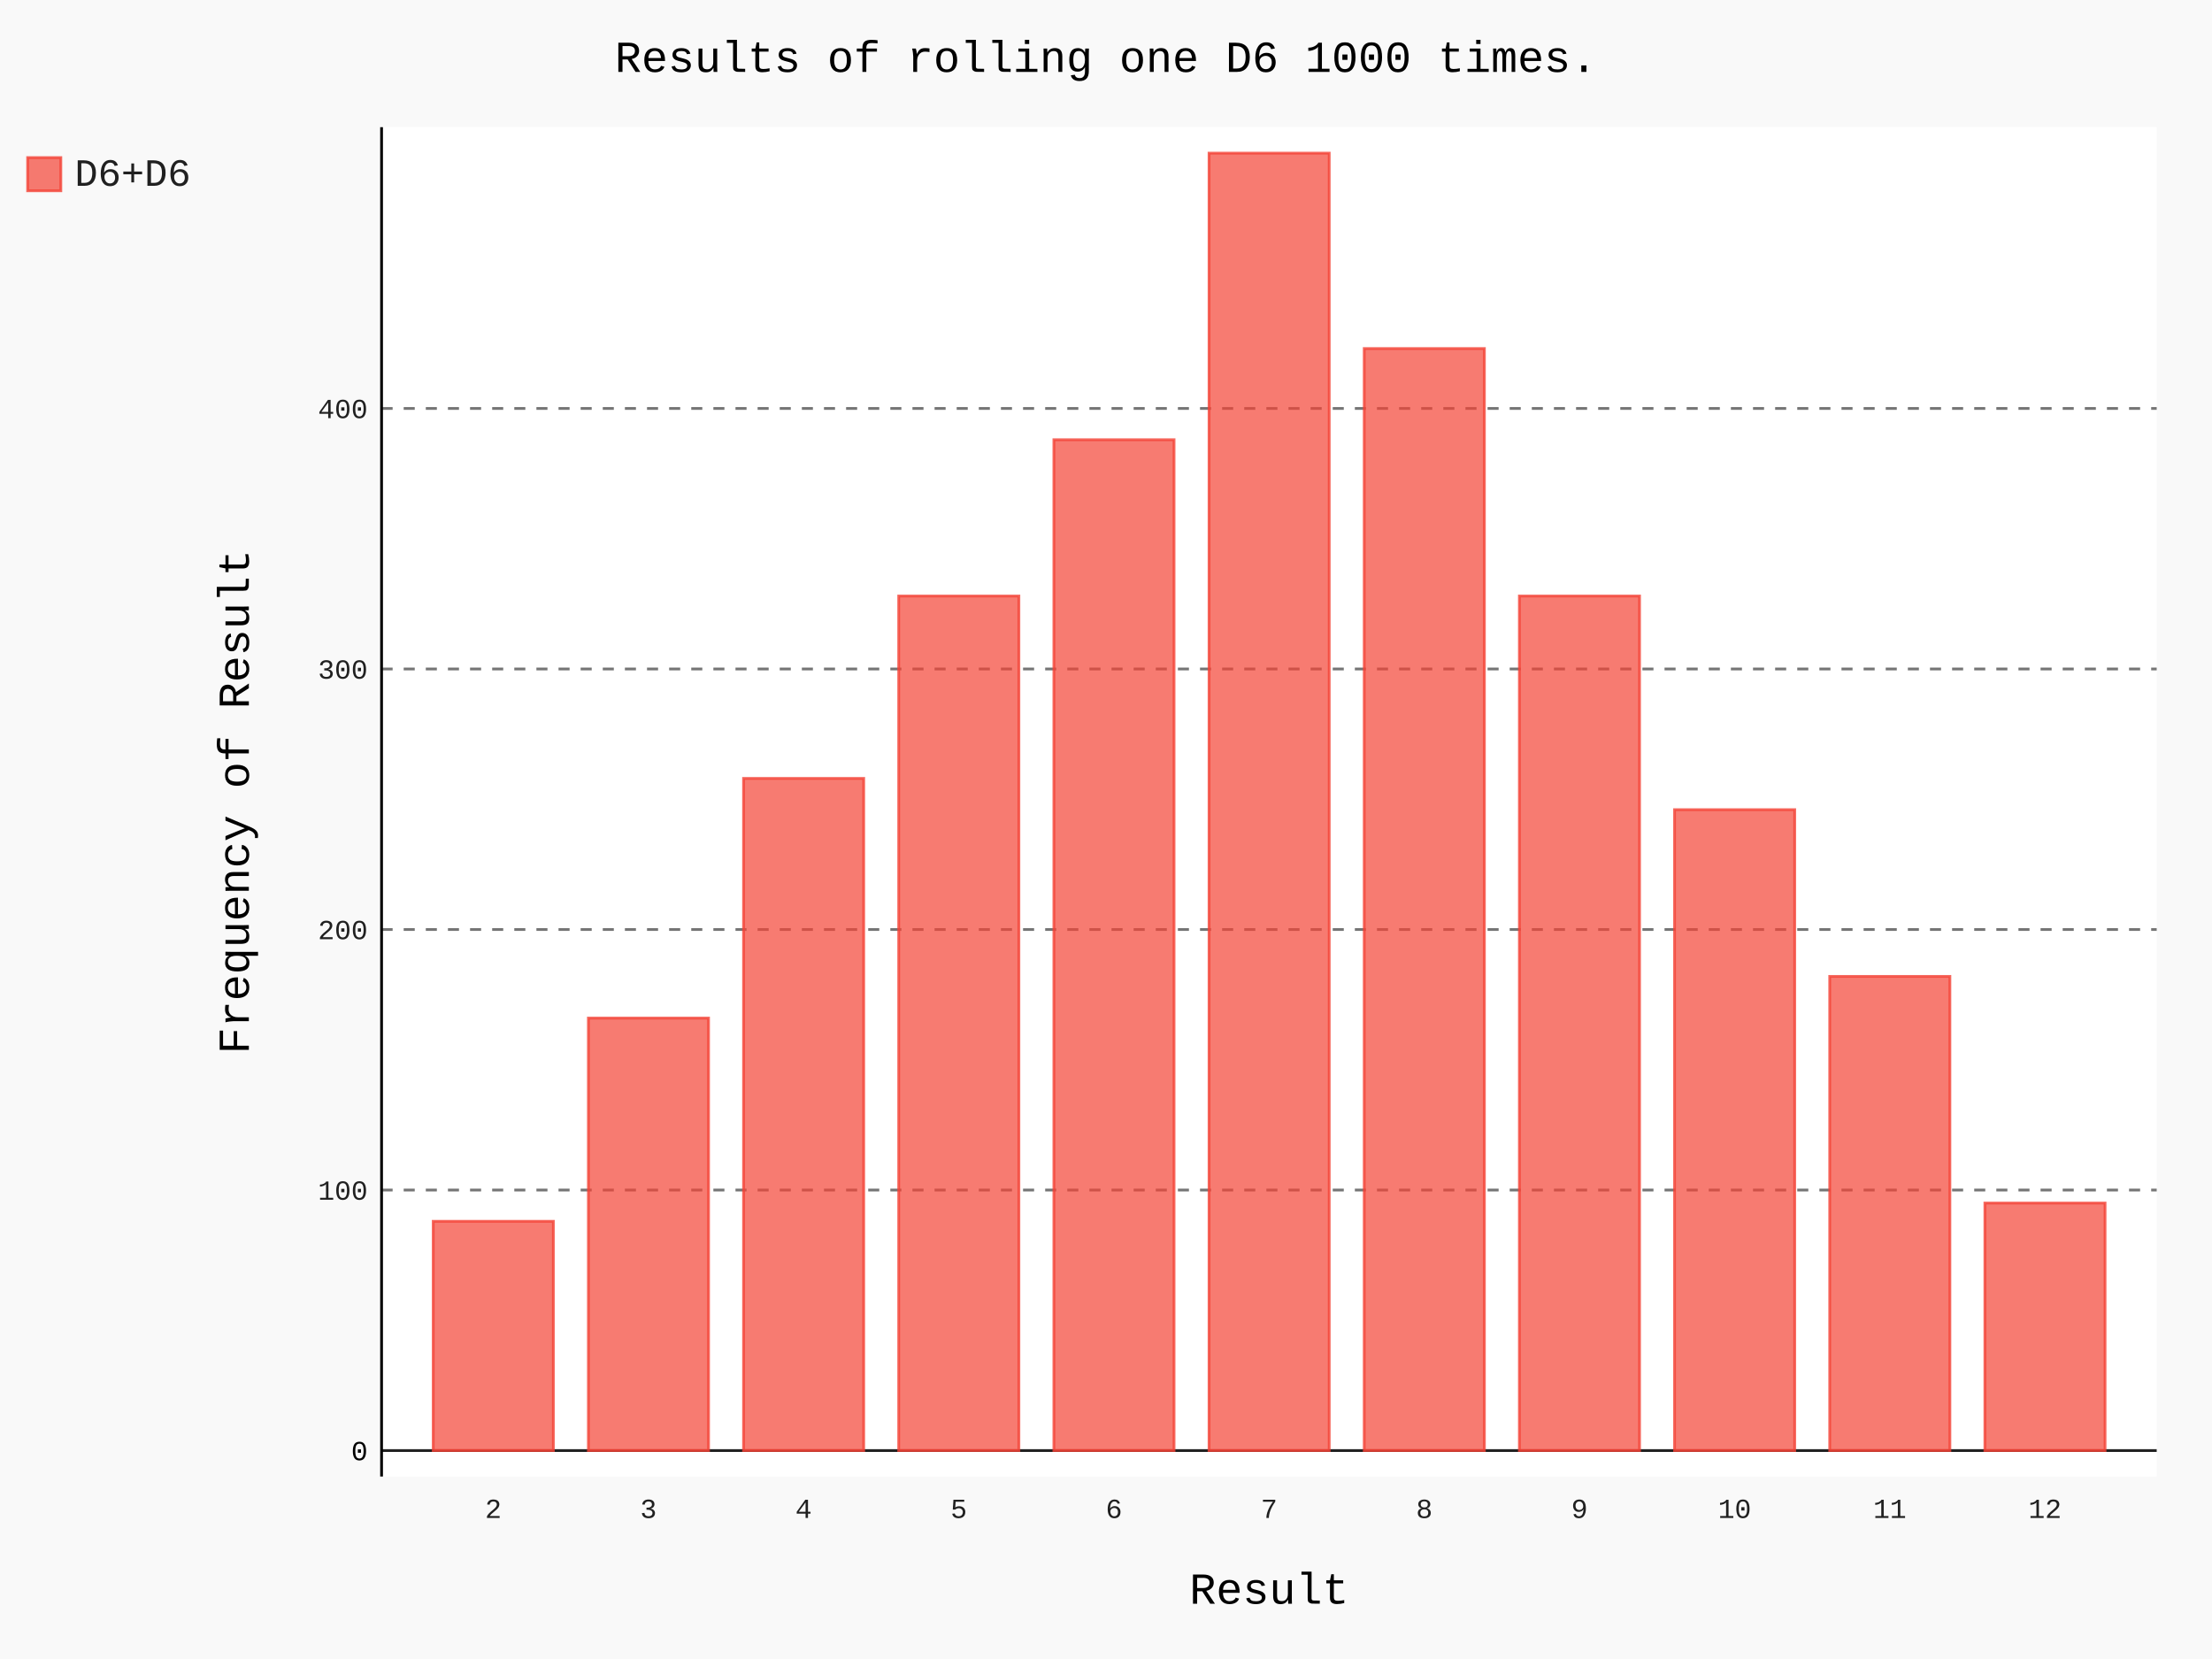
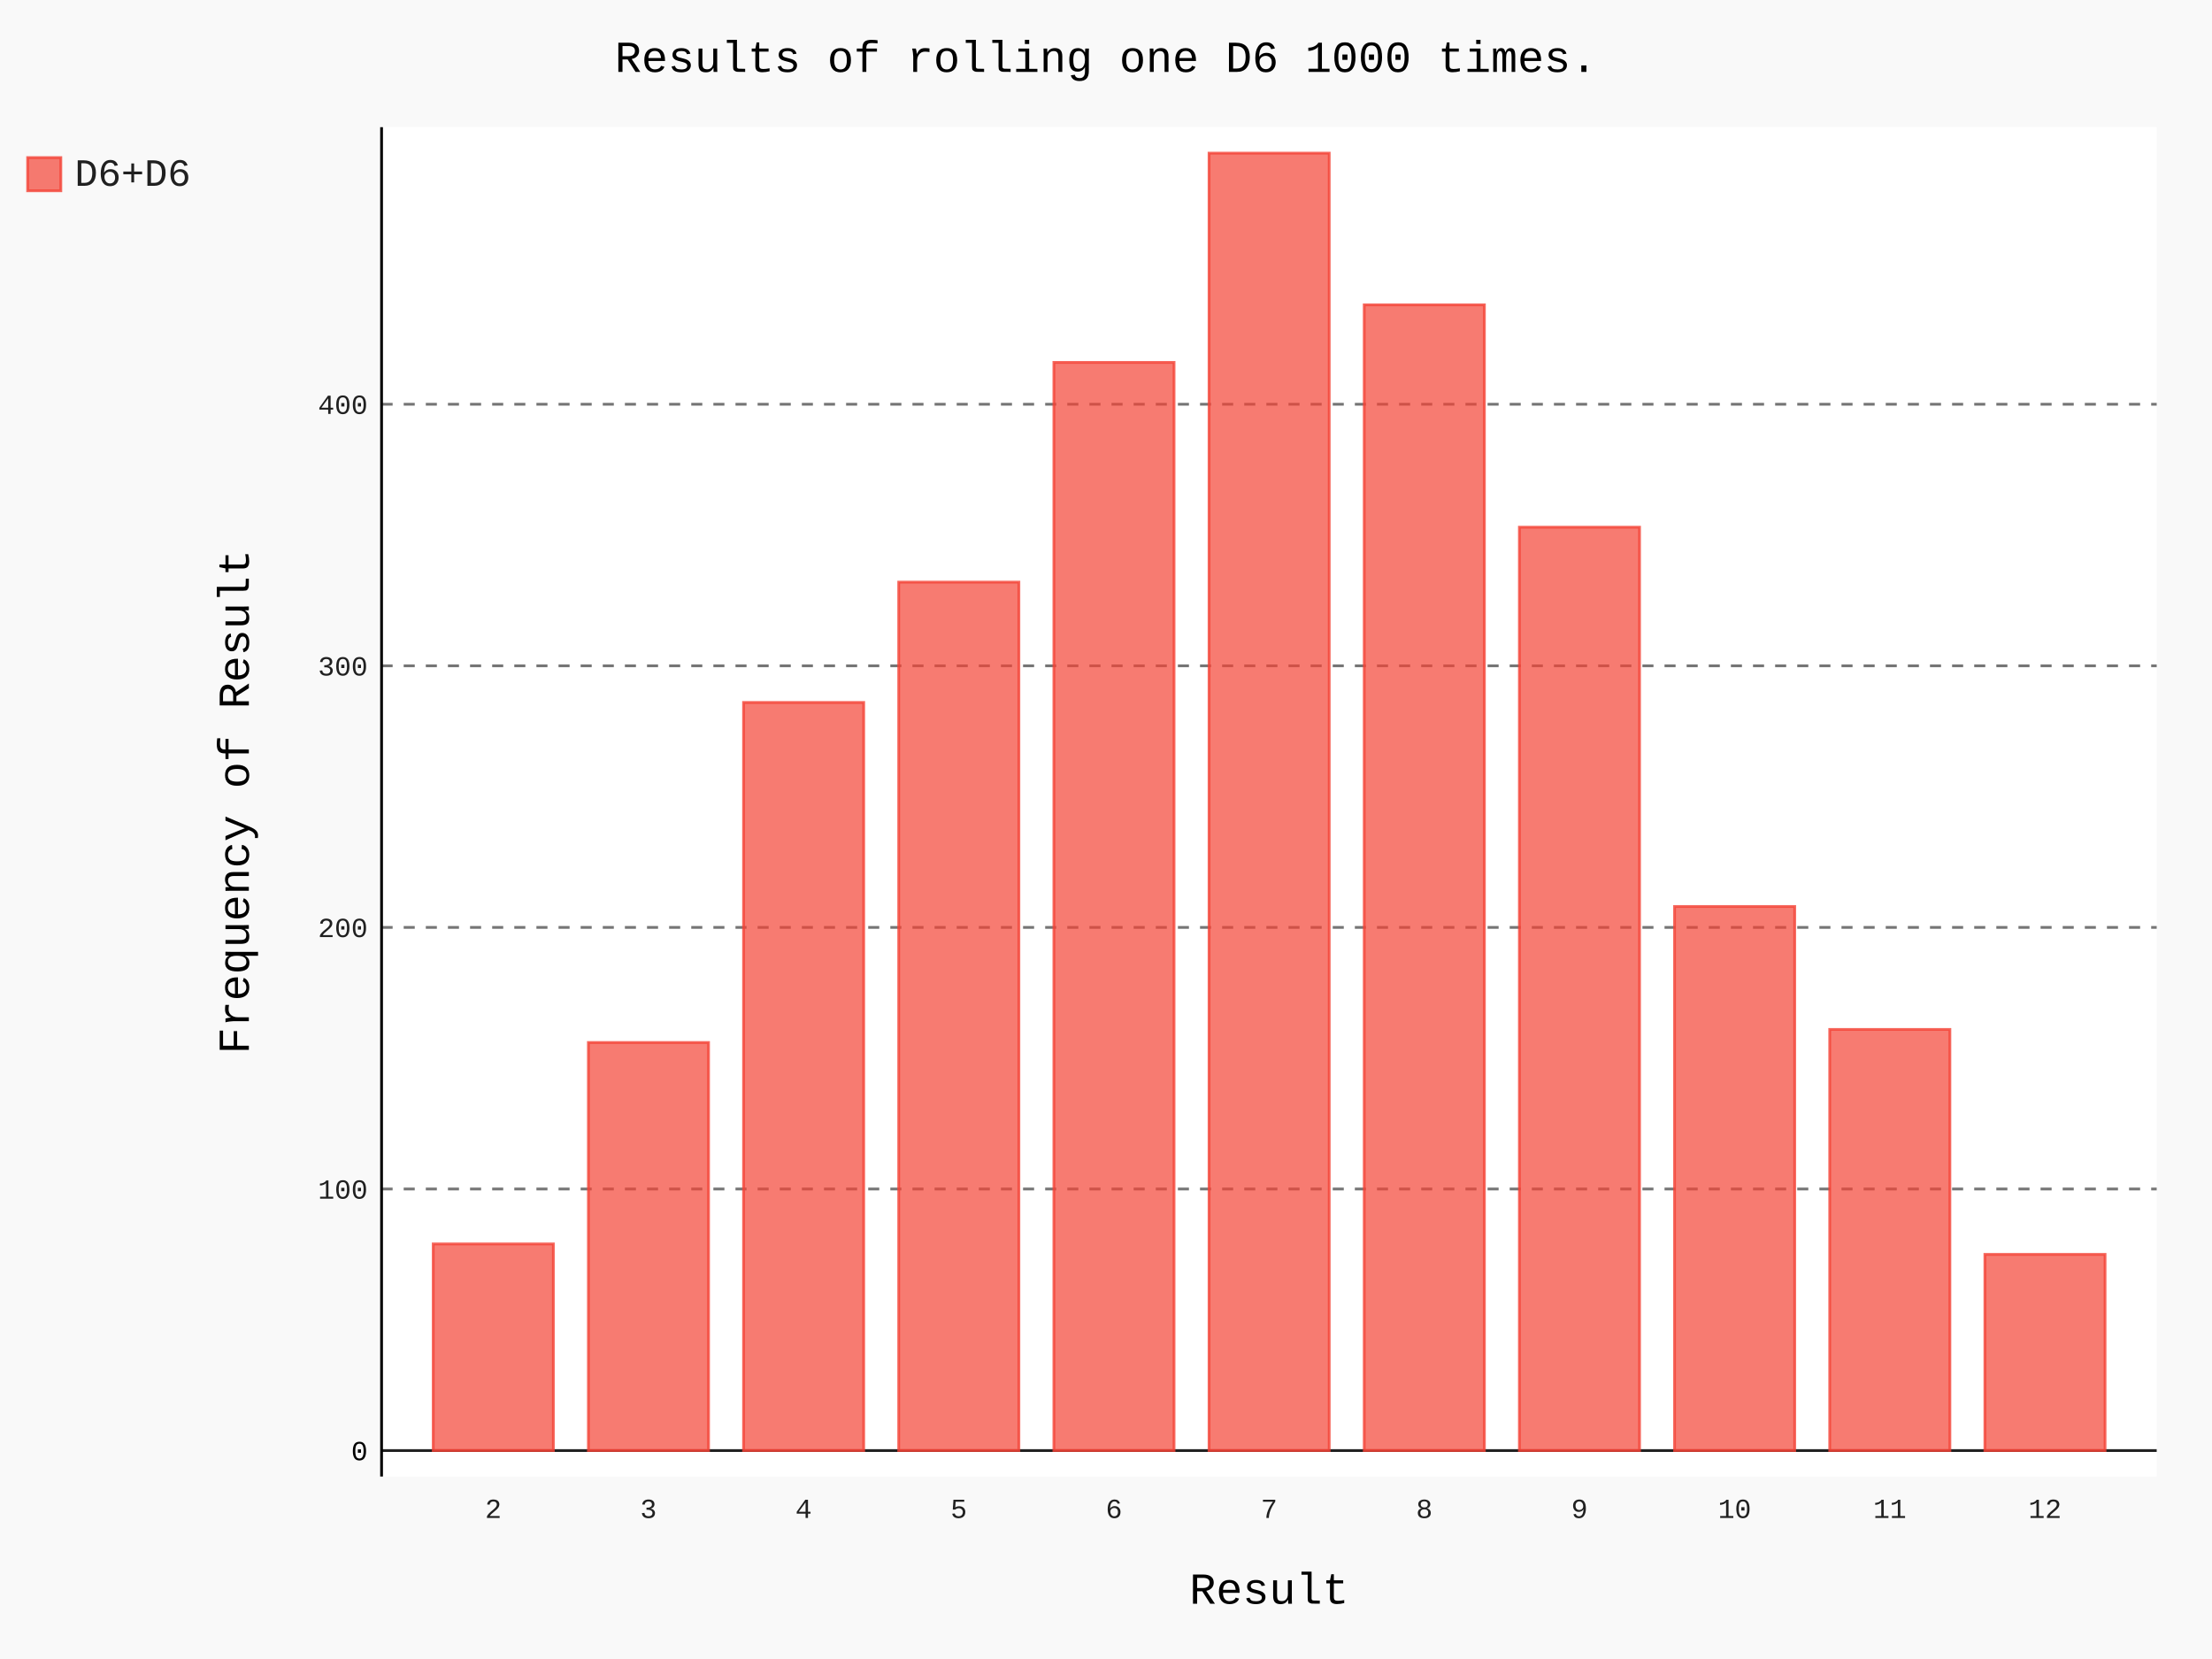
- <svg xmlns="http://www.w3.org/2000/svg" class="pygal-chart" id="chart-57ce89e9-d53b-4051-9409-a7775ea0707c" viewBox="0 0 800 600">
+ <svg xmlns="http://www.w3.org/2000/svg" id="chart-9529925c-f7e0-4c82-a0bf-998136440c5f" class="pygal-chart" viewBox="0 0 800 600">
  <defs>
-     <style type="text/css">#chart-57ce89e9-d53b-4051-9409-a7775ea0707c{-webkit-user-select:none;-webkit-font-smoothing:antialiased;font-family:Consolas,"Liberation Mono",Menlo,Courier,monospace}#chart-57ce89e9-d53b-4051-9409-a7775ea0707c .title{font-family:Consolas,"Liberation Mono",Menlo,Courier,monospace;font-size:16px}#chart-57ce89e9-d53b-4051-9409-a7775ea0707c .legends .legend text{font-family:Consolas,"Liberation Mono",Menlo,Courier,monospace;font-size:14px}#chart-57ce89e9-d53b-4051-9409-a7775ea0707c .axis text{font-family:Consolas,"Liberation Mono",Menlo,Courier,monospace;font-size:10px}#chart-57ce89e9-d53b-4051-9409-a7775ea0707c .axis text.major{font-family:Consolas,"Liberation Mono",Menlo,Courier,monospace;font-size:10px}#chart-57ce89e9-d53b-4051-9409-a7775ea0707c .text-overlay text.value{font-family:Consolas,"Liberation Mono",Menlo,Courier,monospace;font-size:16px}#chart-57ce89e9-d53b-4051-9409-a7775ea0707c .text-overlay text.label{font-family:Consolas,"Liberation Mono",Menlo,Courier,monospace;font-size:10px}#chart-57ce89e9-d53b-4051-9409-a7775ea0707c .tooltip{font-family:Consolas,"Liberation Mono",Menlo,Courier,monospace;font-size:14px}#chart-57ce89e9-d53b-4051-9409-a7775ea0707c text.no_data{font-family:Consolas,"Liberation Mono",Menlo,Courier,monospace;font-size:64px}
- #chart-57ce89e9-d53b-4051-9409-a7775ea0707c{background-color:rgba(249,249,249,1)}#chart-57ce89e9-d53b-4051-9409-a7775ea0707c path,#chart-57ce89e9-d53b-4051-9409-a7775ea0707c line,#chart-57ce89e9-d53b-4051-9409-a7775ea0707c rect,#chart-57ce89e9-d53b-4051-9409-a7775ea0707c circle{-webkit-transition:150ms;-moz-transition:150ms;transition:150ms}#chart-57ce89e9-d53b-4051-9409-a7775ea0707c .graph &gt; .background{fill:rgba(249,249,249,1)}#chart-57ce89e9-d53b-4051-9409-a7775ea0707c .plot &gt; .background{fill:rgba(255,255,255,1)}#chart-57ce89e9-d53b-4051-9409-a7775ea0707c .graph{fill:rgba(0,0,0,.87)}#chart-57ce89e9-d53b-4051-9409-a7775ea0707c text.no_data{fill:rgba(0,0,0,1)}#chart-57ce89e9-d53b-4051-9409-a7775ea0707c .title{fill:rgba(0,0,0,1)}#chart-57ce89e9-d53b-4051-9409-a7775ea0707c .legends .legend text{fill:rgba(0,0,0,.87)}#chart-57ce89e9-d53b-4051-9409-a7775ea0707c .legends .legend:hover text{fill:rgba(0,0,0,1)}#chart-57ce89e9-d53b-4051-9409-a7775ea0707c .axis .line{stroke:rgba(0,0,0,1)}#chart-57ce89e9-d53b-4051-9409-a7775ea0707c .axis .guide.line{stroke:rgba(0,0,0,.54)}#chart-57ce89e9-d53b-4051-9409-a7775ea0707c .axis .major.line{stroke:rgba(0,0,0,.87)}#chart-57ce89e9-d53b-4051-9409-a7775ea0707c .axis text.major{fill:rgba(0,0,0,1)}#chart-57ce89e9-d53b-4051-9409-a7775ea0707c .axis.y .guides:hover .guide.line,#chart-57ce89e9-d53b-4051-9409-a7775ea0707c .line-graph .axis.x .guides:hover .guide.line,#chart-57ce89e9-d53b-4051-9409-a7775ea0707c .stackedline-graph .axis.x .guides:hover .guide.line,#chart-57ce89e9-d53b-4051-9409-a7775ea0707c .xy-graph .axis.x .guides:hover .guide.line{stroke:rgba(0,0,0,1)}#chart-57ce89e9-d53b-4051-9409-a7775ea0707c .axis .guides:hover text{fill:rgba(0,0,0,1)}#chart-57ce89e9-d53b-4051-9409-a7775ea0707c .reactive{fill-opacity:.7;stroke-opacity:.8}#chart-57ce89e9-d53b-4051-9409-a7775ea0707c .ci{stroke:rgba(0,0,0,.87)}#chart-57ce89e9-d53b-4051-9409-a7775ea0707c .reactive.active,#chart-57ce89e9-d53b-4051-9409-a7775ea0707c .active .reactive{fill-opacity:.8;stroke-opacity:.9;stroke-width:4}#chart-57ce89e9-d53b-4051-9409-a7775ea0707c .ci .reactive.active{stroke-width:1.5}#chart-57ce89e9-d53b-4051-9409-a7775ea0707c .series text{fill:rgba(0,0,0,1)}#chart-57ce89e9-d53b-4051-9409-a7775ea0707c .tooltip rect{fill:rgba(255,255,255,1);stroke:rgba(0,0,0,1);-webkit-transition:opacity 150ms;-moz-transition:opacity 150ms;transition:opacity 150ms}#chart-57ce89e9-d53b-4051-9409-a7775ea0707c .tooltip .label{fill:rgba(0,0,0,.87)}#chart-57ce89e9-d53b-4051-9409-a7775ea0707c .tooltip .label{fill:rgba(0,0,0,.87)}#chart-57ce89e9-d53b-4051-9409-a7775ea0707c .tooltip .legend{font-size:.8em;fill:rgba(0,0,0,.54)}#chart-57ce89e9-d53b-4051-9409-a7775ea0707c .tooltip .x_label{font-size:.6em;fill:rgba(0,0,0,1)}#chart-57ce89e9-d53b-4051-9409-a7775ea0707c .tooltip .xlink{font-size:.5em;text-decoration:underline}#chart-57ce89e9-d53b-4051-9409-a7775ea0707c .tooltip .value{font-size:1.5em}#chart-57ce89e9-d53b-4051-9409-a7775ea0707c .bound{font-size:.5em}#chart-57ce89e9-d53b-4051-9409-a7775ea0707c .max-value{font-size:.75em;fill:rgba(0,0,0,.54)}#chart-57ce89e9-d53b-4051-9409-a7775ea0707c .map-element{fill:rgba(255,255,255,1);stroke:rgba(0,0,0,.54) !important}#chart-57ce89e9-d53b-4051-9409-a7775ea0707c .map-element .reactive{fill-opacity:inherit;stroke-opacity:inherit}#chart-57ce89e9-d53b-4051-9409-a7775ea0707c .color-0,#chart-57ce89e9-d53b-4051-9409-a7775ea0707c .color-0 a:visited{stroke:#F44336;fill:#F44336}#chart-57ce89e9-d53b-4051-9409-a7775ea0707c .text-overlay .color-0 text{fill:black}
- #chart-57ce89e9-d53b-4051-9409-a7775ea0707c text.no_data{text-anchor:middle}#chart-57ce89e9-d53b-4051-9409-a7775ea0707c .guide.line{fill:none}#chart-57ce89e9-d53b-4051-9409-a7775ea0707c .centered{text-anchor:middle}#chart-57ce89e9-d53b-4051-9409-a7775ea0707c .title{text-anchor:middle}#chart-57ce89e9-d53b-4051-9409-a7775ea0707c .legends .legend text{fill-opacity:1}#chart-57ce89e9-d53b-4051-9409-a7775ea0707c .axis.x text{text-anchor:middle}#chart-57ce89e9-d53b-4051-9409-a7775ea0707c .axis.x:not(.web) text[transform]{text-anchor:start}#chart-57ce89e9-d53b-4051-9409-a7775ea0707c .axis.x:not(.web) text[transform].backwards{text-anchor:end}#chart-57ce89e9-d53b-4051-9409-a7775ea0707c .axis.y text{text-anchor:end}#chart-57ce89e9-d53b-4051-9409-a7775ea0707c .axis.y text[transform].backwards{text-anchor:start}#chart-57ce89e9-d53b-4051-9409-a7775ea0707c .axis.y2 text{text-anchor:start}#chart-57ce89e9-d53b-4051-9409-a7775ea0707c .axis.y2 text[transform].backwards{text-anchor:end}#chart-57ce89e9-d53b-4051-9409-a7775ea0707c .axis .guide.line{stroke-dasharray:4,4}#chart-57ce89e9-d53b-4051-9409-a7775ea0707c .axis .major.guide.line{stroke-dasharray:6,6}#chart-57ce89e9-d53b-4051-9409-a7775ea0707c .horizontal .axis.y .guide.line,#chart-57ce89e9-d53b-4051-9409-a7775ea0707c .horizontal .axis.y2 .guide.line,#chart-57ce89e9-d53b-4051-9409-a7775ea0707c .vertical .axis.x .guide.line{opacity:0}#chart-57ce89e9-d53b-4051-9409-a7775ea0707c .horizontal .axis.always_show .guide.line,#chart-57ce89e9-d53b-4051-9409-a7775ea0707c .vertical .axis.always_show .guide.line{opacity:1 !important}#chart-57ce89e9-d53b-4051-9409-a7775ea0707c .axis.y .guides:hover .guide.line,#chart-57ce89e9-d53b-4051-9409-a7775ea0707c .axis.y2 .guides:hover .guide.line,#chart-57ce89e9-d53b-4051-9409-a7775ea0707c .axis.x .guides:hover .guide.line{opacity:1}#chart-57ce89e9-d53b-4051-9409-a7775ea0707c .axis .guides:hover text{opacity:1}#chart-57ce89e9-d53b-4051-9409-a7775ea0707c .nofill{fill:none}#chart-57ce89e9-d53b-4051-9409-a7775ea0707c .subtle-fill{fill-opacity:.2}#chart-57ce89e9-d53b-4051-9409-a7775ea0707c .dot{stroke-width:1px;fill-opacity:1}#chart-57ce89e9-d53b-4051-9409-a7775ea0707c .dot.active{stroke-width:5px}#chart-57ce89e9-d53b-4051-9409-a7775ea0707c .dot.negative{fill:transparent}#chart-57ce89e9-d53b-4051-9409-a7775ea0707c text,#chart-57ce89e9-d53b-4051-9409-a7775ea0707c tspan{stroke:none !important}#chart-57ce89e9-d53b-4051-9409-a7775ea0707c .series text.active{opacity:1}#chart-57ce89e9-d53b-4051-9409-a7775ea0707c .tooltip rect{fill-opacity:.95;stroke-width:.5}#chart-57ce89e9-d53b-4051-9409-a7775ea0707c .tooltip text{fill-opacity:1}#chart-57ce89e9-d53b-4051-9409-a7775ea0707c .showable{visibility:hidden}#chart-57ce89e9-d53b-4051-9409-a7775ea0707c .showable.shown{visibility:visible}#chart-57ce89e9-d53b-4051-9409-a7775ea0707c .gauge-background{fill:rgba(229,229,229,1);stroke:none}#chart-57ce89e9-d53b-4051-9409-a7775ea0707c .bg-lines{stroke:rgba(249,249,249,1);stroke-width:2px}</style>
+     <style type="text/css">#chart-9529925c-f7e0-4c82-a0bf-998136440c5f{-webkit-user-select:none;-webkit-font-smoothing:antialiased;font-family:Consolas,"Liberation Mono",Menlo,Courier,monospace}#chart-9529925c-f7e0-4c82-a0bf-998136440c5f .title{font-family:Consolas,"Liberation Mono",Menlo,Courier,monospace;font-size:16px}#chart-9529925c-f7e0-4c82-a0bf-998136440c5f .legends .legend text{font-family:Consolas,"Liberation Mono",Menlo,Courier,monospace;font-size:14px}#chart-9529925c-f7e0-4c82-a0bf-998136440c5f .axis text{font-family:Consolas,"Liberation Mono",Menlo,Courier,monospace;font-size:10px}#chart-9529925c-f7e0-4c82-a0bf-998136440c5f .axis text.major{font-family:Consolas,"Liberation Mono",Menlo,Courier,monospace;font-size:10px}#chart-9529925c-f7e0-4c82-a0bf-998136440c5f .text-overlay text.value{font-family:Consolas,"Liberation Mono",Menlo,Courier,monospace;font-size:16px}#chart-9529925c-f7e0-4c82-a0bf-998136440c5f .text-overlay text.label{font-family:Consolas,"Liberation Mono",Menlo,Courier,monospace;font-size:10px}#chart-9529925c-f7e0-4c82-a0bf-998136440c5f .tooltip{font-family:Consolas,"Liberation Mono",Menlo,Courier,monospace;font-size:14px}#chart-9529925c-f7e0-4c82-a0bf-998136440c5f text.no_data{font-family:Consolas,"Liberation Mono",Menlo,Courier,monospace;font-size:64px}
+ #chart-9529925c-f7e0-4c82-a0bf-998136440c5f{background-color:rgba(249,249,249,1)}#chart-9529925c-f7e0-4c82-a0bf-998136440c5f path,#chart-9529925c-f7e0-4c82-a0bf-998136440c5f line,#chart-9529925c-f7e0-4c82-a0bf-998136440c5f rect,#chart-9529925c-f7e0-4c82-a0bf-998136440c5f circle{-webkit-transition:150ms;-moz-transition:150ms;transition:150ms}#chart-9529925c-f7e0-4c82-a0bf-998136440c5f .graph &gt; .background{fill:rgba(249,249,249,1)}#chart-9529925c-f7e0-4c82-a0bf-998136440c5f .plot &gt; .background{fill:rgba(255,255,255,1)}#chart-9529925c-f7e0-4c82-a0bf-998136440c5f .graph{fill:rgba(0,0,0,.87)}#chart-9529925c-f7e0-4c82-a0bf-998136440c5f text.no_data{fill:rgba(0,0,0,1)}#chart-9529925c-f7e0-4c82-a0bf-998136440c5f .title{fill:rgba(0,0,0,1)}#chart-9529925c-f7e0-4c82-a0bf-998136440c5f .legends .legend text{fill:rgba(0,0,0,.87)}#chart-9529925c-f7e0-4c82-a0bf-998136440c5f .legends .legend:hover text{fill:rgba(0,0,0,1)}#chart-9529925c-f7e0-4c82-a0bf-998136440c5f .axis .line{stroke:rgba(0,0,0,1)}#chart-9529925c-f7e0-4c82-a0bf-998136440c5f .axis .guide.line{stroke:rgba(0,0,0,.54)}#chart-9529925c-f7e0-4c82-a0bf-998136440c5f .axis .major.line{stroke:rgba(0,0,0,.87)}#chart-9529925c-f7e0-4c82-a0bf-998136440c5f .axis text.major{fill:rgba(0,0,0,1)}#chart-9529925c-f7e0-4c82-a0bf-998136440c5f .axis.y .guides:hover .guide.line,#chart-9529925c-f7e0-4c82-a0bf-998136440c5f .line-graph .axis.x .guides:hover .guide.line,#chart-9529925c-f7e0-4c82-a0bf-998136440c5f .stackedline-graph .axis.x .guides:hover .guide.line,#chart-9529925c-f7e0-4c82-a0bf-998136440c5f .xy-graph .axis.x .guides:hover .guide.line{stroke:rgba(0,0,0,1)}#chart-9529925c-f7e0-4c82-a0bf-998136440c5f .axis .guides:hover text{fill:rgba(0,0,0,1)}#chart-9529925c-f7e0-4c82-a0bf-998136440c5f .reactive{fill-opacity:.7;stroke-opacity:.8}#chart-9529925c-f7e0-4c82-a0bf-998136440c5f .ci{stroke:rgba(0,0,0,.87)}#chart-9529925c-f7e0-4c82-a0bf-998136440c5f .reactive.active,#chart-9529925c-f7e0-4c82-a0bf-998136440c5f .active .reactive{fill-opacity:.8;stroke-opacity:.9;stroke-width:4}#chart-9529925c-f7e0-4c82-a0bf-998136440c5f .ci .reactive.active{stroke-width:1.5}#chart-9529925c-f7e0-4c82-a0bf-998136440c5f .series text{fill:rgba(0,0,0,1)}#chart-9529925c-f7e0-4c82-a0bf-998136440c5f .tooltip rect{fill:rgba(255,255,255,1);stroke:rgba(0,0,0,1);-webkit-transition:opacity 150ms;-moz-transition:opacity 150ms;transition:opacity 150ms}#chart-9529925c-f7e0-4c82-a0bf-998136440c5f .tooltip .label{fill:rgba(0,0,0,.87)}#chart-9529925c-f7e0-4c82-a0bf-998136440c5f .tooltip .label{fill:rgba(0,0,0,.87)}#chart-9529925c-f7e0-4c82-a0bf-998136440c5f .tooltip .legend{font-size:.8em;fill:rgba(0,0,0,.54)}#chart-9529925c-f7e0-4c82-a0bf-998136440c5f .tooltip .x_label{font-size:.6em;fill:rgba(0,0,0,1)}#chart-9529925c-f7e0-4c82-a0bf-998136440c5f .tooltip .xlink{font-size:.5em;text-decoration:underline}#chart-9529925c-f7e0-4c82-a0bf-998136440c5f .tooltip .value{font-size:1.5em}#chart-9529925c-f7e0-4c82-a0bf-998136440c5f .bound{font-size:.5em}#chart-9529925c-f7e0-4c82-a0bf-998136440c5f .max-value{font-size:.75em;fill:rgba(0,0,0,.54)}#chart-9529925c-f7e0-4c82-a0bf-998136440c5f .map-element{fill:rgba(255,255,255,1);stroke:rgba(0,0,0,.54) !important}#chart-9529925c-f7e0-4c82-a0bf-998136440c5f .map-element .reactive{fill-opacity:inherit;stroke-opacity:inherit}#chart-9529925c-f7e0-4c82-a0bf-998136440c5f .color-0,#chart-9529925c-f7e0-4c82-a0bf-998136440c5f .color-0 a:visited{stroke:#F44336;fill:#F44336}#chart-9529925c-f7e0-4c82-a0bf-998136440c5f .text-overlay .color-0 text{fill:black}
+ #chart-9529925c-f7e0-4c82-a0bf-998136440c5f text.no_data{text-anchor:middle}#chart-9529925c-f7e0-4c82-a0bf-998136440c5f .guide.line{fill:none}#chart-9529925c-f7e0-4c82-a0bf-998136440c5f .centered{text-anchor:middle}#chart-9529925c-f7e0-4c82-a0bf-998136440c5f .title{text-anchor:middle}#chart-9529925c-f7e0-4c82-a0bf-998136440c5f .legends .legend text{fill-opacity:1}#chart-9529925c-f7e0-4c82-a0bf-998136440c5f .axis.x text{text-anchor:middle}#chart-9529925c-f7e0-4c82-a0bf-998136440c5f .axis.x:not(.web) text[transform]{text-anchor:start}#chart-9529925c-f7e0-4c82-a0bf-998136440c5f .axis.x:not(.web) text[transform].backwards{text-anchor:end}#chart-9529925c-f7e0-4c82-a0bf-998136440c5f .axis.y text{text-anchor:end}#chart-9529925c-f7e0-4c82-a0bf-998136440c5f .axis.y text[transform].backwards{text-anchor:start}#chart-9529925c-f7e0-4c82-a0bf-998136440c5f .axis.y2 text{text-anchor:start}#chart-9529925c-f7e0-4c82-a0bf-998136440c5f .axis.y2 text[transform].backwards{text-anchor:end}#chart-9529925c-f7e0-4c82-a0bf-998136440c5f .axis .guide.line{stroke-dasharray:4,4}#chart-9529925c-f7e0-4c82-a0bf-998136440c5f .axis .major.guide.line{stroke-dasharray:6,6}#chart-9529925c-f7e0-4c82-a0bf-998136440c5f .horizontal .axis.y .guide.line,#chart-9529925c-f7e0-4c82-a0bf-998136440c5f .horizontal .axis.y2 .guide.line,#chart-9529925c-f7e0-4c82-a0bf-998136440c5f .vertical .axis.x .guide.line{opacity:0}#chart-9529925c-f7e0-4c82-a0bf-998136440c5f .horizontal .axis.always_show .guide.line,#chart-9529925c-f7e0-4c82-a0bf-998136440c5f .vertical .axis.always_show .guide.line{opacity:1 !important}#chart-9529925c-f7e0-4c82-a0bf-998136440c5f .axis.y .guides:hover .guide.line,#chart-9529925c-f7e0-4c82-a0bf-998136440c5f .axis.y2 .guides:hover .guide.line,#chart-9529925c-f7e0-4c82-a0bf-998136440c5f .axis.x .guides:hover .guide.line{opacity:1}#chart-9529925c-f7e0-4c82-a0bf-998136440c5f .axis .guides:hover text{opacity:1}#chart-9529925c-f7e0-4c82-a0bf-998136440c5f .nofill{fill:none}#chart-9529925c-f7e0-4c82-a0bf-998136440c5f .subtle-fill{fill-opacity:.2}#chart-9529925c-f7e0-4c82-a0bf-998136440c5f .dot{stroke-width:1px;fill-opacity:1}#chart-9529925c-f7e0-4c82-a0bf-998136440c5f .dot.active{stroke-width:5px}#chart-9529925c-f7e0-4c82-a0bf-998136440c5f .dot.negative{fill:transparent}#chart-9529925c-f7e0-4c82-a0bf-998136440c5f text,#chart-9529925c-f7e0-4c82-a0bf-998136440c5f tspan{stroke:none !important}#chart-9529925c-f7e0-4c82-a0bf-998136440c5f .series text.active{opacity:1}#chart-9529925c-f7e0-4c82-a0bf-998136440c5f .tooltip rect{fill-opacity:.95;stroke-width:.5}#chart-9529925c-f7e0-4c82-a0bf-998136440c5f .tooltip text{fill-opacity:1}#chart-9529925c-f7e0-4c82-a0bf-998136440c5f .showable{visibility:hidden}#chart-9529925c-f7e0-4c82-a0bf-998136440c5f .showable.shown{visibility:visible}#chart-9529925c-f7e0-4c82-a0bf-998136440c5f .gauge-background{fill:rgba(229,229,229,1);stroke:none}#chart-9529925c-f7e0-4c82-a0bf-998136440c5f .bg-lines{stroke:rgba(249,249,249,1);stroke-width:2px}</style>
  </defs>
  <g class="graph bar-graph vertical">
    <rect class="background" height="600" width="800" x="0" y="0" />
    <g class="plot" transform="translate(138, 46)">
      <rect class="background" height="488" width="642.0" x="0" y="0" />
      <g class="axis y always_show">
        <g class="guides">
          <path class="axis major line" d="M0 478.615 h642" />
          <text class="major" x="-5" y="482.115">0</text>
        </g>
        <g class="guides">
-           <path class="guide line" d="M0 384.392 h642" />
-           <text class="" x="-5" y="387.892">100</text>
+           <path class="guide line" d="M0 384.012 h642" />
+           <text class="" x="-5" y="387.512">100</text>
        </g>
        <g class="guides">
-           <path class="guide line" d="M0 290.169 h642" />
-           <text class="" x="-5" y="293.669">200</text>
+           <path class="guide line" d="M0 289.409 h642" />
+           <text class="" x="-5" y="292.909">200</text>
        </g>
        <g class="guides">
-           <path class="guide line" d="M0 195.946 h642" />
-           <text class="" x="-5" y="199.446">300</text>
+           <path class="guide line" d="M0 194.806 h642" />
+           <text class="" x="-5" y="198.306">300</text>
        </g>
        <g class="guides">
-           <path class="guide line" d="M0 101.723 h642" />
-           <text class="" x="-5" y="105.223">400</text>
+           <path class="guide line" d="M0 100.203 h642" />
+           <text class="" x="-5" y="103.703">400</text>
        </g>
      </g>
      <g class="axis x">
        <path class="line" d="M0 0 v488" />
        <g class="guides">
          <path class="guide line" d="M40.406 0 v488" />
          <text class="" x="40.406" y="503.0">2</text>
        </g>
        <g class="guides">
          <path class="guide line" d="M96.524 0 v488" />
          <text class="" x="96.524" y="503.0">3</text>
        </g>
        <g class="guides">
          <path class="guide line" d="M152.643 0 v488" />
          <text class="" x="152.643" y="503.0">4</text>
        </g>
        <g class="guides">
          <path class="guide line" d="M208.762 0 v488" />
          <text class="" x="208.762" y="503.0">5</text>
        </g>
        <g class="guides">
          <path class="guide line" d="M264.881 0 v488" />
          <text class="" x="264.881" y="503.0">6</text>
        </g>
        <g class="guides">
          <path class="guide line" d="M321 0 v488" />
          <text class="" x="321.0" y="503.0">7</text>
        </g>
        <g class="guides">
          <path class="guide line" d="M377.119 0 v488" />
          <text class="" x="377.119" y="503.0">8</text>
        </g>
        <g class="guides">
          <path class="guide line" d="M433.238 0 v488" />
          <text class="" x="433.238" y="503.0">9</text>
        </g>
        <g class="guides">
          <path class="guide line" d="M489.357 0 v488" />
          <text class="" x="489.357" y="503.0">10</text>
        </g>
        <g class="guides">
          <path class="guide line" d="M545.476 0 v488" />
          <text class="" x="545.476" y="503.0">11</text>
        </g>
        <g class="guides">
          <path class="guide line" d="M601.594 0 v488" />
          <text class="" x="601.594" y="503.0">12</text>
        </g>
      </g>
      <g class="series serie-0 color-0">
        <g class="bars">
          <g class="bar">
-             <rect class="rect reactive tooltip-trigger" height="82.916" rx="0" ry="0" width="43.458" x="18.676" y="395.699" />
+             <rect class="rect reactive tooltip-trigger" height="74.736" rx="0" ry="0" width="43.458" x="18.676" y="403.879" />
          </g>
          <g class="bar">
-             <rect class="rect reactive tooltip-trigger" height="156.41" rx="0" ry="0" width="43.458" x="74.795" y="322.205" />
+             <rect class="rect reactive tooltip-trigger" height="147.581" rx="0" ry="0" width="43.458" x="74.795" y="331.035" />
          </g>
          <g class="bar">
-             <rect class="rect reactive tooltip-trigger" height="243.095" rx="0" ry="0" width="43.458" x="130.914" y="235.52" />
+             <rect class="rect reactive tooltip-trigger" height="270.565" rx="0" ry="0" width="43.458" x="130.914" y="208.051" />
          </g>
          <g class="bar">
-             <rect class="rect reactive tooltip-trigger" height="309.052" rx="0" ry="0" width="43.458" x="187.033" y="169.564" />
+             <rect class="rect reactive tooltip-trigger" height="314.082" rx="0" ry="0" width="43.458" x="187.033" y="164.533" />
          </g>
          <g class="bar">
-             <rect class="rect reactive tooltip-trigger" height="365.585" rx="0" ry="0" width="43.458" x="243.152" y="113.03" />
+             <rect class="rect reactive tooltip-trigger" height="393.548" rx="0" ry="0" width="43.458" x="243.152" y="85.067" />
          </g>
          <g class="bar">
            <rect class="rect reactive tooltip-trigger" height="469.231" rx="0" ry="0" width="43.458" x="299.271" y="9.385" />
          </g>
          <g class="bar">
-             <rect class="rect reactive tooltip-trigger" height="398.563" rx="0" ry="0" width="43.458" x="355.39" y="80.052" />
+             <rect class="rect reactive tooltip-trigger" height="414.361" rx="0" ry="0" width="43.458" x="355.39" y="64.254" />
          </g>
          <g class="bar">
-             <rect class="rect reactive tooltip-trigger" height="309.052" rx="0" ry="0" width="43.458" x="411.509" y="169.564" />
+             <rect class="rect reactive tooltip-trigger" height="333.949" rx="0" ry="0" width="43.458" x="411.509" y="144.667" />
          </g>
          <g class="bar">
-             <rect class="rect reactive tooltip-trigger" height="231.789" rx="0" ry="0" width="43.458" x="467.627" y="246.827" />
+             <rect class="rect reactive tooltip-trigger" height="196.774" rx="0" ry="0" width="43.458" x="467.627" y="281.841" />
          </g>
          <g class="bar">
-             <rect class="rect reactive tooltip-trigger" height="171.486" rx="0" ry="0" width="43.458" x="523.746" y="307.129" />
+             <rect class="rect reactive tooltip-trigger" height="152.311" rx="0" ry="0" width="43.458" x="523.746" y="326.305" />
          </g>
          <g class="bar">
-             <rect class="rect reactive tooltip-trigger" height="89.512" rx="0" ry="0" width="43.458" x="579.865" y="389.103" />
+             <rect class="rect reactive tooltip-trigger" height="70.952" rx="0" ry="0" width="43.458" x="579.865" y="407.663" />
          </g>
        </g>
      </g>
    </g>
    <g class="titles">
      <text class="title plot_title" x="400.0" y="26">Results of rolling one D6 1000 times.</text>
      <text class="title" x="459.0" y="580">Result</text>
-       <text class="title" transform="rotate(-90 64 290)" x="64.0" y="316.0">Frequency of Result</text>
+       <text class="title" x="64.0" y="316.0" transform="rotate(-90 64 290)">Frequency of Result</text>
    </g>
    <g class="plot overlay" transform="translate(138, 46)">
      <g class="series serie-0 color-0" />
    </g>
    <g class="plot text-overlay" transform="translate(138, 46)">
      <g class="series serie-0 color-0" />
    </g>
    <g class="plot tooltip-overlay" transform="translate(138, 46)">
      <g class="tooltip" style="opacity: 0" transform="translate(0 0)">
        <rect class="tooltip-box" height="0" rx="0" ry="0" width="0" />
        <g class="text" />
      </g>
    </g>
    <g class="legends" transform="translate(10, 56)">
      <g class="legend reactive activate-serie" id="activate-serie-0">
        <rect class="color-0 reactive" height="12" width="12" x="0.0" y="1.0" />
        <text x="17.0" y="11.2">D6+D6</text>
      </g>
    </g>
    <g class="legends" transform="translate(790, 56)" />
  </g>
</svg>
